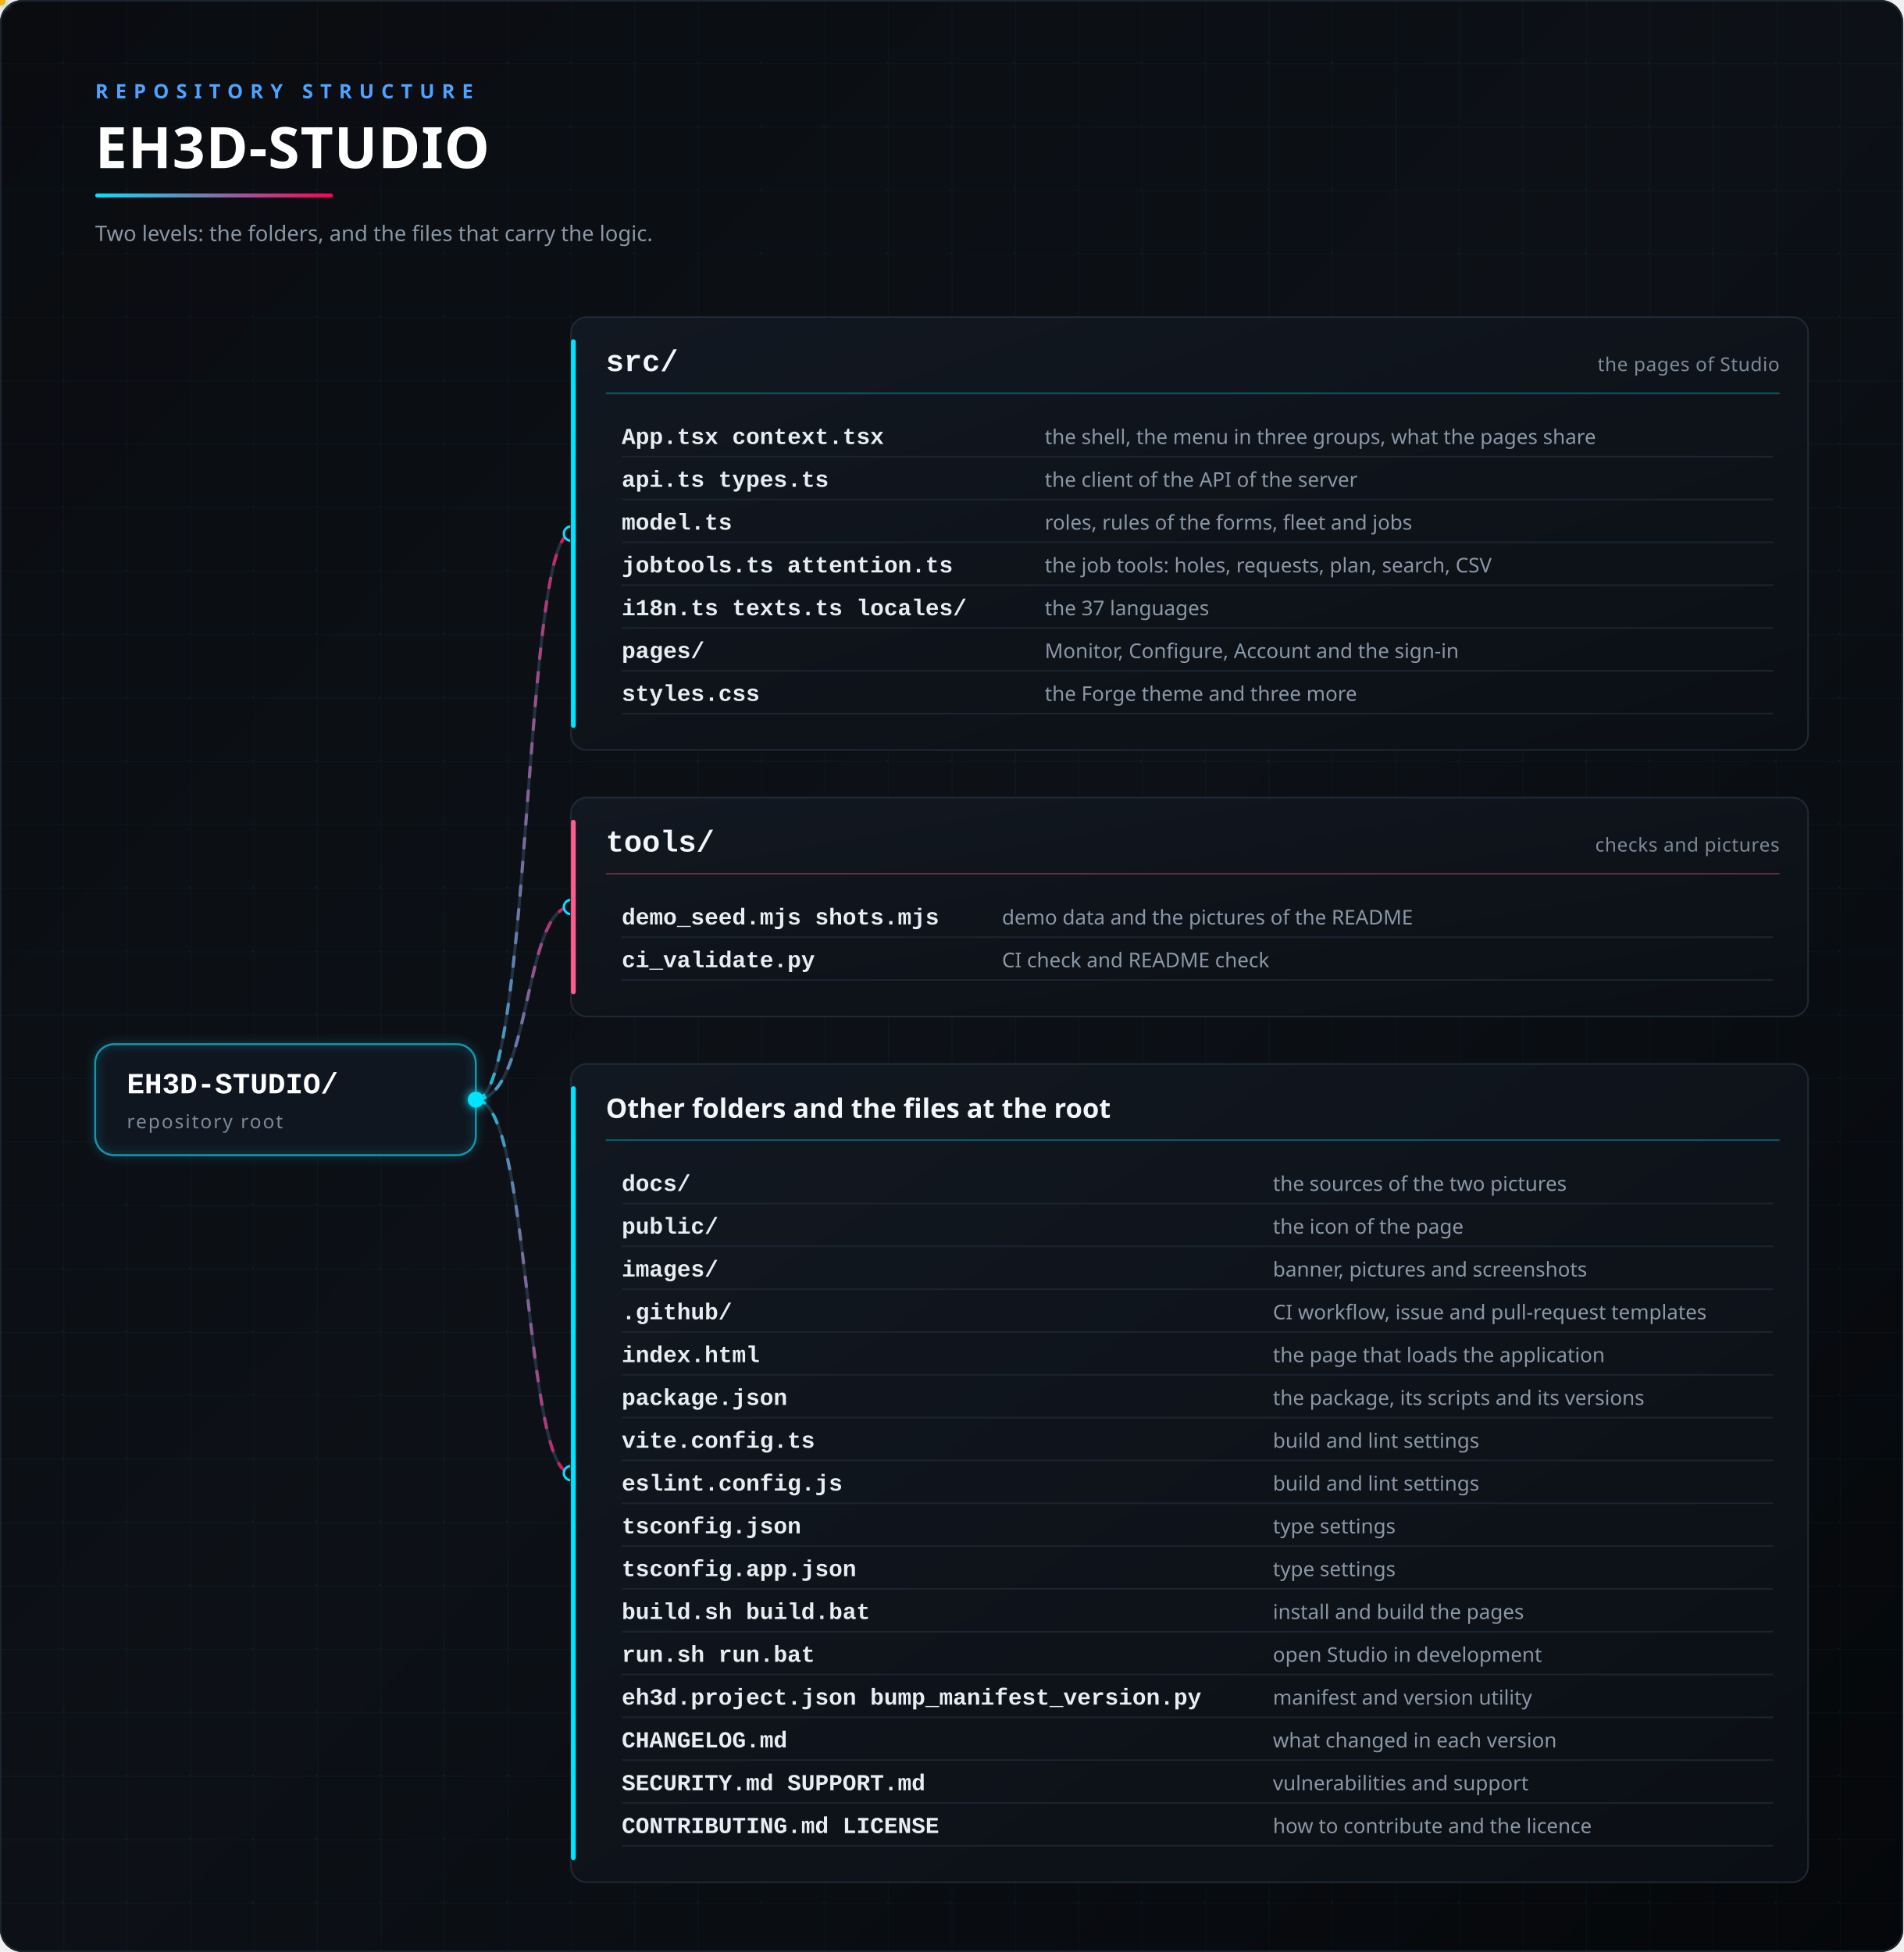
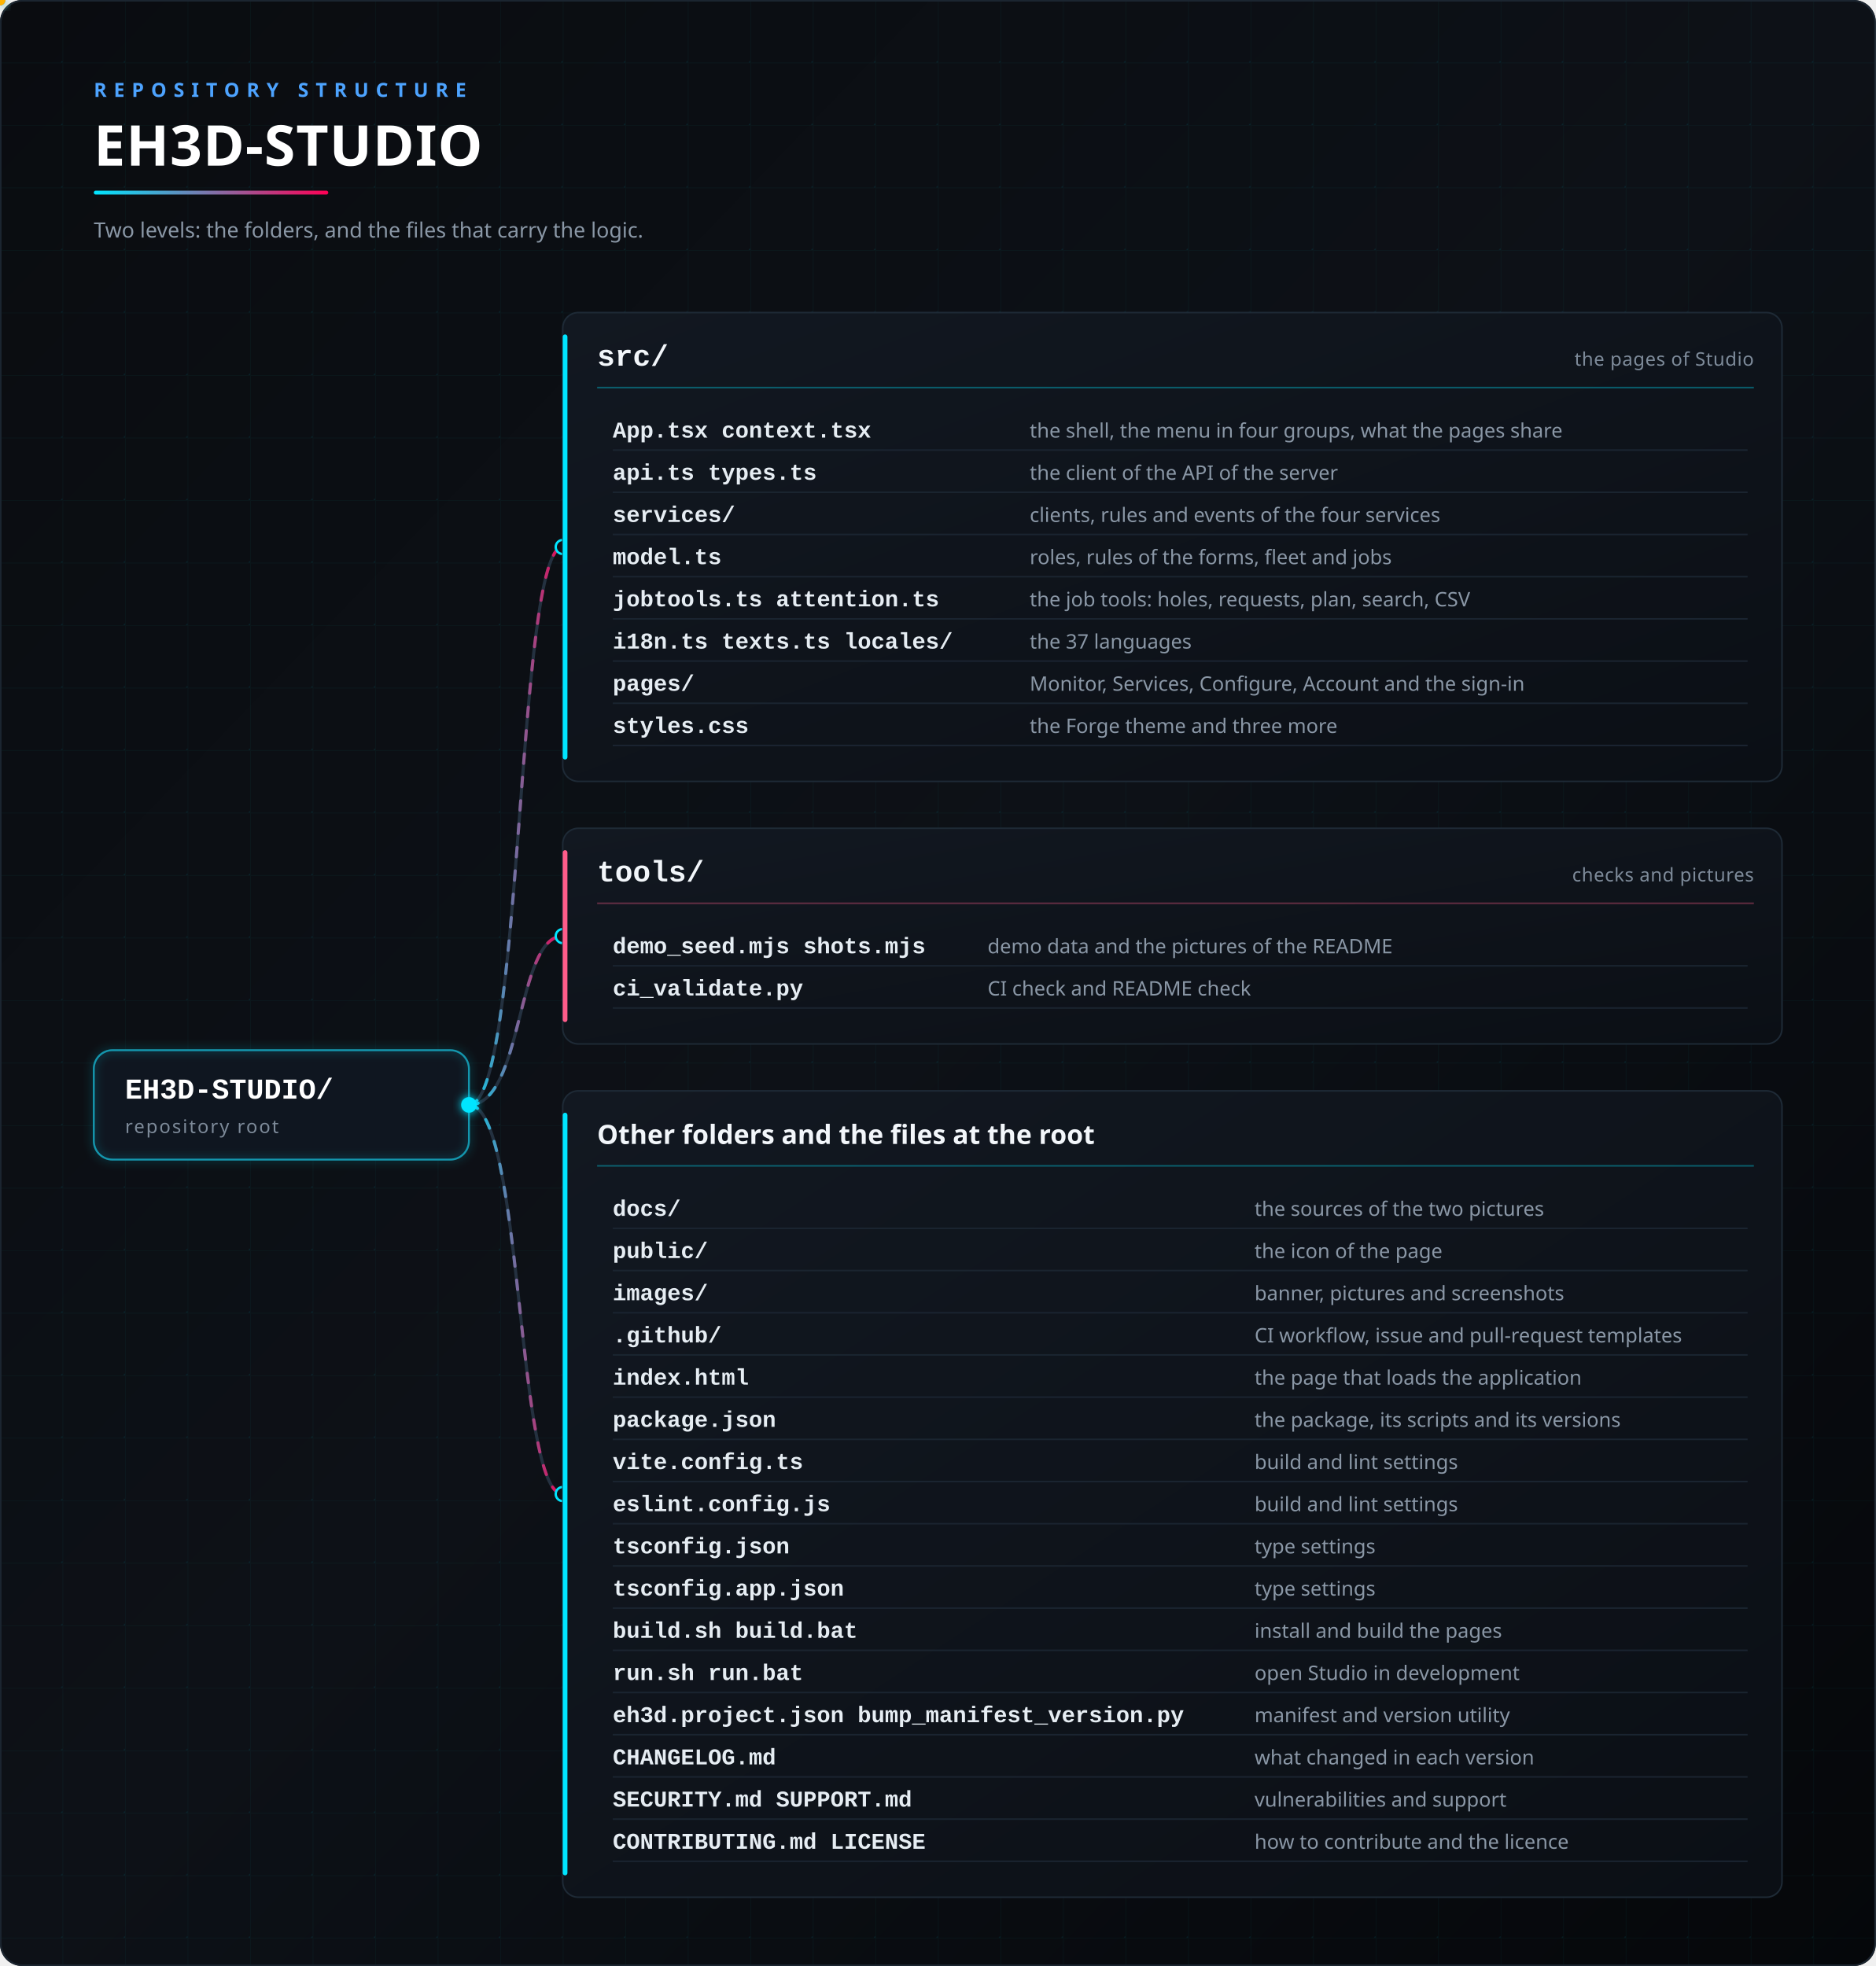
- <svg xmlns="http://www.w3.org/2000/svg" viewBox="0 0 1200 1231" width="100%" role="img" aria-labelledby="t d">
+ <svg xmlns="http://www.w3.org/2000/svg" viewBox="0 0 1200 1258" width="100%" role="img" aria-labelledby="t d">
  <defs>
    <linearGradient id="bg" x1="0" y1="0" x2="1" y2="1">
      <stop offset="0" stop-color="#0A0C10" />
      <stop offset="0.5" stop-color="#0D1117" />
      <stop offset="1" stop-color="#05070A" />
    </linearGradient>
    <linearGradient id="card" x1="0" y1="0" x2="1" y2="1">
      <stop offset="0" stop-color="#121821" />
      <stop offset="1" stop-color="#0B0F15" />
    </linearGradient>
    <linearGradient id="line" x1="0" y1="0" x2="1" y2="0">
      <stop offset="0" stop-color="#00E5FF" />
      <stop offset="1" stop-color="#FF0055" />
    </linearGradient>
    <filter id="glow" x="-50%" y="-50%" width="200%" height="200%">
      <feGaussianBlur stdDeviation="3" result="b" />
      <feMerge>
        <feMergeNode in="b" />
        <feMergeNode in="SourceGraphic" />
      </feMerge>
    </filter>
    <pattern id="grid" width="40" height="40" patternUnits="userSpaceOnUse">
      <path d="M40 0H0V40" fill="none" stroke="#00E5FF" stroke-opacity="0.035" />
      <circle cx="40" cy="40" r="1" fill="#00E5FF" fill-opacity="0.09" />
    </pattern>
  </defs>
-   <rect width="1200" height="1231" rx="14" fill="url(#bg)" />
-   <rect width="1200" height="1231" rx="14" fill="url(#grid)" />
-   <rect x="0.5" y="0.5" width="1199" height="1230" rx="14" fill="none" stroke="#1B2530" />
+   <rect width="1200" height="1258" rx="14" fill="url(#bg)" />
+   <rect width="1200" height="1258" rx="14" fill="url(#grid)" />
+   <rect x="0.5" y="0.5" width="1199" height="1257" rx="14" fill="none" stroke="#1B2530" />
  <text x="60" y="62" font-family="'Segoe UI','Noto Sans','Noto Sans CJK SC','Microsoft YaHei','Yu Gothic','Helvetica Neue',Helvetica,Arial,sans-serif" font-size="12.5" font-weight="600" fill="#4DA3FF" text-anchor="start" letter-spacing="4.5">REPOSITORY STRUCTURE</text>
  <text x="60" y="106" font-family="'Segoe UI','Noto Sans','Noto Sans CJK SC','Microsoft YaHei','Yu Gothic','Helvetica Neue',Helvetica,Arial,sans-serif" font-size="36" font-weight="700" fill="#FFFFFF" text-anchor="start" letter-spacing="0.5">EH3D-STUDIO</text>
  <rect x="60" y="122" width="150" height="2.5" rx="1.25" fill="url(#line)">
    <animate attributeName="width" values="40;150;150" keyTimes="0;0.4;1" dur="3s" repeatCount="indefinite" />
  </rect>
  <text x="60" y="152" font-family="'Segoe UI','Noto Sans','Noto Sans CJK SC','Microsoft YaHei','Yu Gothic','Helvetica Neue',Helvetica,Arial,sans-serif" font-size="13.5" font-weight="400" fill="#8A97A6" text-anchor="start">Two levels: the folders, and the files that carry the logic.</text>
-   <path id="c0" d="M300,693.5 C335,693.5 330,336.5 360,336.5" fill="none" stroke="#243140" stroke-width="2" />
-   <path d="M300,693.5 C335,693.5 330,336.5 360,336.5" fill="none" stroke="url(#line)" stroke-width="2" stroke-linecap="round" stroke-dasharray="6 9" opacity="0.9">
+   <path id="c0" d="M300,707 C335,707 330,350 360,350" fill="none" stroke="#243140" stroke-width="2" />
+   <path d="M300,707 C335,707 330,350 360,350" fill="none" stroke="url(#line)" stroke-width="2" stroke-linecap="round" stroke-dasharray="6 9" opacity="0.9">
    <animate attributeName="stroke-dashoffset" from="0" to="-30" dur="1.6s" repeatCount="indefinite" />
  </path>
-   <circle cx="360" cy="336.5" r="4.5" fill="#0D1117" stroke="#00E5FF" stroke-width="1.5" />
-   <path id="c1" d="M300,693.5 C335,693.5 330,572 360,572" fill="none" stroke="#243140" stroke-width="2" />
-   <path d="M300,693.5 C335,693.5 330,572 360,572" fill="none" stroke="url(#line)" stroke-width="2" stroke-linecap="round" stroke-dasharray="6 9" opacity="0.9">
+   <circle cx="360" cy="350" r="4.5" fill="#0D1117" stroke="#00E5FF" stroke-width="1.5" />
+   <path id="c1" d="M300,707 C335,707 330,599 360,599" fill="none" stroke="#243140" stroke-width="2" />
+   <path d="M300,707 C335,707 330,599 360,599" fill="none" stroke="url(#line)" stroke-width="2" stroke-linecap="round" stroke-dasharray="6 9" opacity="0.9">
    <animate attributeName="stroke-dashoffset" from="0" to="-30" dur="1.6s" repeatCount="indefinite" />
  </path>
-   <circle cx="360" cy="572" r="4.5" fill="#0D1117" stroke="#00E5FF" stroke-width="1.5" />
-   <path id="c2" d="M300,693.5 C335,693.5 330,929 360,929" fill="none" stroke="#243140" stroke-width="2" />
-   <path d="M300,693.5 C335,693.5 330,929 360,929" fill="none" stroke="url(#line)" stroke-width="2" stroke-linecap="round" stroke-dasharray="6 9" opacity="0.9">
+   <circle cx="360" cy="599" r="4.5" fill="#0D1117" stroke="#00E5FF" stroke-width="1.5" />
+   <path id="c2" d="M300,707 C335,707 330,956 360,956" fill="none" stroke="#243140" stroke-width="2" />
+   <path d="M300,707 C335,707 330,956 360,956" fill="none" stroke="url(#line)" stroke-width="2" stroke-linecap="round" stroke-dasharray="6 9" opacity="0.9">
    <animate attributeName="stroke-dashoffset" from="0" to="-30" dur="1.6s" repeatCount="indefinite" />
  </path>
-   <circle cx="360" cy="929" r="4.5" fill="#0D1117" stroke="#00E5FF" stroke-width="1.5" />
+   <circle cx="360" cy="956" r="4.5" fill="#0D1117" stroke="#00E5FF" stroke-width="1.5" />
  <circle r="3.5" fill="#00E5FF" filter="url(#glow)">
    <animateMotion dur="3.4s" repeatCount="indefinite">
      <mpath href="#c0" />
    </animateMotion>
  </circle>
  <circle r="3.5" fill="#4DA3FF" filter="url(#glow)">
    <animateMotion dur="4.2s" repeatCount="indefinite">
      <mpath href="#c1" />
    </animateMotion>
  </circle>
  <circle r="3.5" fill="#FFB300" filter="url(#glow)">
    <animateMotion dur="5.0s" repeatCount="indefinite">
      <mpath href="#c2" />
    </animateMotion>
  </circle>
-   <rect x="60" y="658.5" width="240" height="70" rx="12" fill="#0F1620" stroke="#2A3A4C" stroke-width="1.2" />
-   <rect x="60" y="658.5" width="240" height="70" rx="12" fill="none" stroke="#00E5FF" stroke-opacity="0.5" stroke-width="1.2" filter="url(#glow)">
+   <rect x="60" y="672" width="240" height="70" rx="12" fill="#0F1620" stroke="#2A3A4C" stroke-width="1.2" />
+   <rect x="60" y="672" width="240" height="70" rx="12" fill="none" stroke="#00E5FF" stroke-opacity="0.5" stroke-width="1.2" filter="url(#glow)">
    <animate attributeName="stroke-opacity" values="0.15;0.6;0.15" dur="3.6s" repeatCount="indefinite" />
  </rect>
-   <text x="80" y="689.5" font-family="'JetBrains Mono','Cascadia Code','SFMono-Regular',Consolas,'Liberation Mono',monospace" font-size="18.5" font-weight="700" fill="#FFFFFF" text-anchor="start">EH3D-STUDIO/</text>
-   <text x="80" y="711.5" font-family="'Segoe UI','Noto Sans','Noto Sans CJK SC','Microsoft YaHei','Yu Gothic','Helvetica Neue',Helvetica,Arial,sans-serif" font-size="12" font-weight="400" fill="#7D8A99" text-anchor="start" letter-spacing="1">repository root</text>
-   <circle cx="300" cy="693.5" r="5" fill="#00E5FF" filter="url(#glow)" />
-   <rect x="360" y="200" width="780" height="273" rx="10" fill="url(#card)" stroke="#1E2A36" stroke-width="1" />
-   <rect x="360" y="214" width="3" height="245" rx="1.5" fill="#00E5FF">
+   <text x="80" y="703" font-family="'JetBrains Mono','Cascadia Code','SFMono-Regular',Consolas,'Liberation Mono',monospace" font-size="18.5" font-weight="700" fill="#FFFFFF" text-anchor="start">EH3D-STUDIO/</text>
+   <text x="80" y="725" font-family="'Segoe UI','Noto Sans','Noto Sans CJK SC','Microsoft YaHei','Yu Gothic','Helvetica Neue',Helvetica,Arial,sans-serif" font-size="12" font-weight="400" fill="#7D8A99" text-anchor="start" letter-spacing="1">repository root</text>
+   <circle cx="300" cy="707" r="5" fill="#00E5FF" filter="url(#glow)" />
+   <rect x="360" y="200" width="780" height="300" rx="10" fill="url(#card)" stroke="#1E2A36" stroke-width="1" />
+   <rect x="360" y="214" width="3" height="272" rx="1.5" fill="#00E5FF">
    <animate attributeName="opacity" values="0.55;1;0.55" dur="4s" begin="0s" repeatCount="indefinite" />
  </rect>
  <text x="382" y="234" font-family="'JetBrains Mono','Cascadia Code','SFMono-Regular',Consolas,'Liberation Mono',monospace" font-size="19" font-weight="700" fill="#F2F6FA" text-anchor="start">src/</text>
  <text x="1122" y="234" font-family="'Segoe UI','Noto Sans','Noto Sans CJK SC','Microsoft YaHei','Yu Gothic','Helvetica Neue',Helvetica,Arial,sans-serif" font-size="12" font-weight="400" fill="#7D8A99" text-anchor="end" letter-spacing="0.3">the pages of Studio</text>
  <line x1="382" y1="248" x2="1122" y2="248" stroke="#00E5FF" stroke-opacity="0.35" stroke-width="1" />
  <text x="392" y="280" font-family="'JetBrains Mono','Cascadia Code','SFMono-Regular',Consolas,'Liberation Mono',monospace" font-size="14.5" font-weight="600" fill="#E6EDF3" text-anchor="start">App.tsx  context.tsx</text>
-   <text x="658.73" y="280" font-family="'Segoe UI','Noto Sans','Noto Sans CJK SC','Microsoft YaHei','Yu Gothic','Helvetica Neue',Helvetica,Arial,sans-serif" font-size="12.8" font-weight="400" fill="#8A97A6" text-anchor="start">the shell, the menu in three groups, what the pages share</text>
+   <text x="658.73" y="280" font-family="'Segoe UI','Noto Sans','Noto Sans CJK SC','Microsoft YaHei','Yu Gothic','Helvetica Neue',Helvetica,Arial,sans-serif" font-size="12.8" font-weight="400" fill="#8A97A6" text-anchor="start">the shell, the menu in four groups, what the pages share</text>
  <line x1="392" y1="288" x2="1118" y2="288" stroke="#1A2430" stroke-width="1" />
  <text x="392" y="307" font-family="'JetBrains Mono','Cascadia Code','SFMono-Regular',Consolas,'Liberation Mono',monospace" font-size="14.5" font-weight="600" fill="#E6EDF3" text-anchor="start">api.ts  types.ts</text>
  <text x="658.73" y="307" font-family="'Segoe UI','Noto Sans','Noto Sans CJK SC','Microsoft YaHei','Yu Gothic','Helvetica Neue',Helvetica,Arial,sans-serif" font-size="12.8" font-weight="400" fill="#8A97A6" text-anchor="start">the client of the API of the server</text>
  <line x1="392" y1="315" x2="1118" y2="315" stroke="#1A2430" stroke-width="1" />
-   <text x="392" y="334" font-family="'JetBrains Mono','Cascadia Code','SFMono-Regular',Consolas,'Liberation Mono',monospace" font-size="14.5" font-weight="600" fill="#E6EDF3" text-anchor="start">model.ts</text>
-   <text x="658.73" y="334" font-family="'Segoe UI','Noto Sans','Noto Sans CJK SC','Microsoft YaHei','Yu Gothic','Helvetica Neue',Helvetica,Arial,sans-serif" font-size="12.8" font-weight="400" fill="#8A97A6" text-anchor="start">roles, rules of the forms, fleet and jobs</text>
+   <text x="392" y="334" font-family="'JetBrains Mono','Cascadia Code','SFMono-Regular',Consolas,'Liberation Mono',monospace" font-size="14.5" font-weight="600" fill="#E6EDF3" text-anchor="start">services/</text>
+   <text x="658.73" y="334" font-family="'Segoe UI','Noto Sans','Noto Sans CJK SC','Microsoft YaHei','Yu Gothic','Helvetica Neue',Helvetica,Arial,sans-serif" font-size="12.8" font-weight="400" fill="#8A97A6" text-anchor="start">clients, rules and events of the four services</text>
  <line x1="392" y1="342" x2="1118" y2="342" stroke="#1A2430" stroke-width="1" />
-   <text x="392" y="361" font-family="'JetBrains Mono','Cascadia Code','SFMono-Regular',Consolas,'Liberation Mono',monospace" font-size="14.5" font-weight="600" fill="#E6EDF3" text-anchor="start">jobtools.ts  attention.ts</text>
-   <text x="658.73" y="361" font-family="'Segoe UI','Noto Sans','Noto Sans CJK SC','Microsoft YaHei','Yu Gothic','Helvetica Neue',Helvetica,Arial,sans-serif" font-size="12.8" font-weight="400" fill="#8A97A6" text-anchor="start">the job tools: holes, requests, plan, search, CSV</text>
+   <text x="392" y="361" font-family="'JetBrains Mono','Cascadia Code','SFMono-Regular',Consolas,'Liberation Mono',monospace" font-size="14.5" font-weight="600" fill="#E6EDF3" text-anchor="start">model.ts</text>
+   <text x="658.73" y="361" font-family="'Segoe UI','Noto Sans','Noto Sans CJK SC','Microsoft YaHei','Yu Gothic','Helvetica Neue',Helvetica,Arial,sans-serif" font-size="12.8" font-weight="400" fill="#8A97A6" text-anchor="start">roles, rules of the forms, fleet and jobs</text>
  <line x1="392" y1="369" x2="1118" y2="369" stroke="#1A2430" stroke-width="1" />
-   <text x="392" y="388" font-family="'JetBrains Mono','Cascadia Code','SFMono-Regular',Consolas,'Liberation Mono',monospace" font-size="14.5" font-weight="600" fill="#E6EDF3" text-anchor="start">i18n.ts  texts.ts  locales/</text>
-   <text x="658.73" y="388" font-family="'Segoe UI','Noto Sans','Noto Sans CJK SC','Microsoft YaHei','Yu Gothic','Helvetica Neue',Helvetica,Arial,sans-serif" font-size="12.8" font-weight="400" fill="#8A97A6" text-anchor="start">the 37 languages</text>
+   <text x="392" y="388" font-family="'JetBrains Mono','Cascadia Code','SFMono-Regular',Consolas,'Liberation Mono',monospace" font-size="14.5" font-weight="600" fill="#E6EDF3" text-anchor="start">jobtools.ts  attention.ts</text>
+   <text x="658.73" y="388" font-family="'Segoe UI','Noto Sans','Noto Sans CJK SC','Microsoft YaHei','Yu Gothic','Helvetica Neue',Helvetica,Arial,sans-serif" font-size="12.8" font-weight="400" fill="#8A97A6" text-anchor="start">the job tools: holes, requests, plan, search, CSV</text>
  <line x1="392" y1="396" x2="1118" y2="396" stroke="#1A2430" stroke-width="1" />
-   <text x="392" y="415" font-family="'JetBrains Mono','Cascadia Code','SFMono-Regular',Consolas,'Liberation Mono',monospace" font-size="14.5" font-weight="600" fill="#E6EDF3" text-anchor="start">pages/</text>
-   <text x="658.73" y="415" font-family="'Segoe UI','Noto Sans','Noto Sans CJK SC','Microsoft YaHei','Yu Gothic','Helvetica Neue',Helvetica,Arial,sans-serif" font-size="12.8" font-weight="400" fill="#8A97A6" text-anchor="start">Monitor, Configure, Account and the sign-in</text>
+   <text x="392" y="415" font-family="'JetBrains Mono','Cascadia Code','SFMono-Regular',Consolas,'Liberation Mono',monospace" font-size="14.5" font-weight="600" fill="#E6EDF3" text-anchor="start">i18n.ts  texts.ts  locales/</text>
+   <text x="658.73" y="415" font-family="'Segoe UI','Noto Sans','Noto Sans CJK SC','Microsoft YaHei','Yu Gothic','Helvetica Neue',Helvetica,Arial,sans-serif" font-size="12.8" font-weight="400" fill="#8A97A6" text-anchor="start">the 37 languages</text>
  <line x1="392" y1="423" x2="1118" y2="423" stroke="#1A2430" stroke-width="1" />
-   <text x="392" y="442" font-family="'JetBrains Mono','Cascadia Code','SFMono-Regular',Consolas,'Liberation Mono',monospace" font-size="14.5" font-weight="600" fill="#E6EDF3" text-anchor="start">styles.css</text>
-   <text x="658.73" y="442" font-family="'Segoe UI','Noto Sans','Noto Sans CJK SC','Microsoft YaHei','Yu Gothic','Helvetica Neue',Helvetica,Arial,sans-serif" font-size="12.8" font-weight="400" fill="#8A97A6" text-anchor="start">the Forge theme and three more</text>
+   <text x="392" y="442" font-family="'JetBrains Mono','Cascadia Code','SFMono-Regular',Consolas,'Liberation Mono',monospace" font-size="14.5" font-weight="600" fill="#E6EDF3" text-anchor="start">pages/</text>
+   <text x="658.73" y="442" font-family="'Segoe UI','Noto Sans','Noto Sans CJK SC','Microsoft YaHei','Yu Gothic','Helvetica Neue',Helvetica,Arial,sans-serif" font-size="12.8" font-weight="400" fill="#8A97A6" text-anchor="start">Monitor, Services, Configure, Account and the sign-in</text>
  <line x1="392" y1="450" x2="1118" y2="450" stroke="#1A2430" stroke-width="1" />
-   <rect x="360" y="503" width="780" height="138" rx="10" fill="url(#card)" stroke="#1E2A36" stroke-width="1" />
-   <rect x="360" y="517" width="3" height="110" rx="1.5" fill="#FF5C8A">
+   <text x="392" y="469" font-family="'JetBrains Mono','Cascadia Code','SFMono-Regular',Consolas,'Liberation Mono',monospace" font-size="14.5" font-weight="600" fill="#E6EDF3" text-anchor="start">styles.css</text>
+   <text x="658.73" y="469" font-family="'Segoe UI','Noto Sans','Noto Sans CJK SC','Microsoft YaHei','Yu Gothic','Helvetica Neue',Helvetica,Arial,sans-serif" font-size="12.8" font-weight="400" fill="#8A97A6" text-anchor="start">the Forge theme and three more</text>
+   <line x1="392" y1="477" x2="1118" y2="477" stroke="#1A2430" stroke-width="1" />
+   <rect x="360" y="530" width="780" height="138" rx="10" fill="url(#card)" stroke="#1E2A36" stroke-width="1" />
+   <rect x="360" y="544" width="3" height="110" rx="1.5" fill="#FF5C8A">
    <animate attributeName="opacity" values="0.55;1;0.55" dur="4s" begin="0.6s" repeatCount="indefinite" />
  </rect>
-   <text x="382" y="537" font-family="'JetBrains Mono','Cascadia Code','SFMono-Regular',Consolas,'Liberation Mono',monospace" font-size="19" font-weight="700" fill="#F2F6FA" text-anchor="start">tools/</text>
-   <text x="1122" y="537" font-family="'Segoe UI','Noto Sans','Noto Sans CJK SC','Microsoft YaHei','Yu Gothic','Helvetica Neue',Helvetica,Arial,sans-serif" font-size="12" font-weight="400" fill="#7D8A99" text-anchor="end" letter-spacing="0.3">checks and pictures</text>
-   <line x1="382" y1="551" x2="1122" y2="551" stroke="#FF5C8A" stroke-opacity="0.35" stroke-width="1" />
-   <text x="392" y="583" font-family="'JetBrains Mono','Cascadia Code','SFMono-Regular',Consolas,'Liberation Mono',monospace" font-size="14.5" font-weight="600" fill="#E6EDF3" text-anchor="start">demo_seed.mjs  shots.mjs</text>
-   <text x="631.76" y="583" font-family="'Segoe UI','Noto Sans','Noto Sans CJK SC','Microsoft YaHei','Yu Gothic','Helvetica Neue',Helvetica,Arial,sans-serif" font-size="12.8" font-weight="400" fill="#8A97A6" text-anchor="start">demo data and the pictures of the README</text>
-   <line x1="392" y1="591" x2="1118" y2="591" stroke="#1A2430" stroke-width="1" />
-   <text x="392" y="610" font-family="'JetBrains Mono','Cascadia Code','SFMono-Regular',Consolas,'Liberation Mono',monospace" font-size="14.5" font-weight="600" fill="#E6EDF3" text-anchor="start">ci_validate.py</text>
-   <text x="631.76" y="610" font-family="'Segoe UI','Noto Sans','Noto Sans CJK SC','Microsoft YaHei','Yu Gothic','Helvetica Neue',Helvetica,Arial,sans-serif" font-size="12.8" font-weight="400" fill="#8A97A6" text-anchor="start">CI check and README check</text>
+   <text x="382" y="564" font-family="'JetBrains Mono','Cascadia Code','SFMono-Regular',Consolas,'Liberation Mono',monospace" font-size="19" font-weight="700" fill="#F2F6FA" text-anchor="start">tools/</text>
+   <text x="1122" y="564" font-family="'Segoe UI','Noto Sans','Noto Sans CJK SC','Microsoft YaHei','Yu Gothic','Helvetica Neue',Helvetica,Arial,sans-serif" font-size="12" font-weight="400" fill="#7D8A99" text-anchor="end" letter-spacing="0.3">checks and pictures</text>
+   <line x1="382" y1="578" x2="1122" y2="578" stroke="#FF5C8A" stroke-opacity="0.35" stroke-width="1" />
+   <text x="392" y="610" font-family="'JetBrains Mono','Cascadia Code','SFMono-Regular',Consolas,'Liberation Mono',monospace" font-size="14.5" font-weight="600" fill="#E6EDF3" text-anchor="start">demo_seed.mjs  shots.mjs</text>
+   <text x="631.76" y="610" font-family="'Segoe UI','Noto Sans','Noto Sans CJK SC','Microsoft YaHei','Yu Gothic','Helvetica Neue',Helvetica,Arial,sans-serif" font-size="12.8" font-weight="400" fill="#8A97A6" text-anchor="start">demo data and the pictures of the README</text>
  <line x1="392" y1="618" x2="1118" y2="618" stroke="#1A2430" stroke-width="1" />
-   <rect x="360" y="671" width="780" height="516" rx="10" fill="url(#card)" stroke="#1E2A36" stroke-width="1" />
-   <rect x="360" y="685" width="3" height="488" rx="1.5" fill="#00E5FF">
+   <text x="392" y="637" font-family="'JetBrains Mono','Cascadia Code','SFMono-Regular',Consolas,'Liberation Mono',monospace" font-size="14.5" font-weight="600" fill="#E6EDF3" text-anchor="start">ci_validate.py</text>
+   <text x="631.76" y="637" font-family="'Segoe UI','Noto Sans','Noto Sans CJK SC','Microsoft YaHei','Yu Gothic','Helvetica Neue',Helvetica,Arial,sans-serif" font-size="12.8" font-weight="400" fill="#8A97A6" text-anchor="start">CI check and README check</text>
+   <line x1="392" y1="645" x2="1118" y2="645" stroke="#1A2430" stroke-width="1" />
+   <rect x="360" y="698" width="780" height="516" rx="10" fill="url(#card)" stroke="#1E2A36" stroke-width="1" />
+   <rect x="360" y="712" width="3" height="488" rx="1.5" fill="#00E5FF">
    <animate attributeName="opacity" values="0.55;1;0.55" dur="4s" begin="1.2s" repeatCount="indefinite" />
  </rect>
-   <text x="382" y="705" font-family="'Segoe UI','Noto Sans','Noto Sans CJK SC','Microsoft YaHei','Yu Gothic','Helvetica Neue',Helvetica,Arial,sans-serif" font-size="17" font-weight="700" fill="#F2F6FA" text-anchor="start">Other folders and the files at the root</text>
-   <line x1="382" y1="719" x2="1122" y2="719" stroke="#00E5FF" stroke-opacity="0.35" stroke-width="1" />
-   <text x="392" y="751" font-family="'JetBrains Mono','Cascadia Code','SFMono-Regular',Consolas,'Liberation Mono',monospace" font-size="14.5" font-weight="600" fill="#E6EDF3" text-anchor="start">docs/</text>
-   <text x="802.57" y="751" font-family="'Segoe UI','Noto Sans','Noto Sans CJK SC','Microsoft YaHei','Yu Gothic','Helvetica Neue',Helvetica,Arial,sans-serif" font-size="12.8" font-weight="400" fill="#8A97A6" text-anchor="start">the sources of the two pictures</text>
-   <line x1="392" y1="759" x2="1118" y2="759" stroke="#1A2430" stroke-width="1" />
-   <text x="392" y="778" font-family="'JetBrains Mono','Cascadia Code','SFMono-Regular',Consolas,'Liberation Mono',monospace" font-size="14.5" font-weight="600" fill="#E6EDF3" text-anchor="start">public/</text>
-   <text x="802.57" y="778" font-family="'Segoe UI','Noto Sans','Noto Sans CJK SC','Microsoft YaHei','Yu Gothic','Helvetica Neue',Helvetica,Arial,sans-serif" font-size="12.8" font-weight="400" fill="#8A97A6" text-anchor="start">the icon of the page</text>
+   <text x="382" y="732" font-family="'Segoe UI','Noto Sans','Noto Sans CJK SC','Microsoft YaHei','Yu Gothic','Helvetica Neue',Helvetica,Arial,sans-serif" font-size="17" font-weight="700" fill="#F2F6FA" text-anchor="start">Other folders and the files at the root</text>
+   <line x1="382" y1="746" x2="1122" y2="746" stroke="#00E5FF" stroke-opacity="0.35" stroke-width="1" />
+   <text x="392" y="778" font-family="'JetBrains Mono','Cascadia Code','SFMono-Regular',Consolas,'Liberation Mono',monospace" font-size="14.5" font-weight="600" fill="#E6EDF3" text-anchor="start">docs/</text>
+   <text x="802.57" y="778" font-family="'Segoe UI','Noto Sans','Noto Sans CJK SC','Microsoft YaHei','Yu Gothic','Helvetica Neue',Helvetica,Arial,sans-serif" font-size="12.8" font-weight="400" fill="#8A97A6" text-anchor="start">the sources of the two pictures</text>
  <line x1="392" y1="786" x2="1118" y2="786" stroke="#1A2430" stroke-width="1" />
-   <text x="392" y="805" font-family="'JetBrains Mono','Cascadia Code','SFMono-Regular',Consolas,'Liberation Mono',monospace" font-size="14.5" font-weight="600" fill="#E6EDF3" text-anchor="start">images/</text>
-   <text x="802.57" y="805" font-family="'Segoe UI','Noto Sans','Noto Sans CJK SC','Microsoft YaHei','Yu Gothic','Helvetica Neue',Helvetica,Arial,sans-serif" font-size="12.8" font-weight="400" fill="#8A97A6" text-anchor="start">banner, pictures and screenshots</text>
+   <text x="392" y="805" font-family="'JetBrains Mono','Cascadia Code','SFMono-Regular',Consolas,'Liberation Mono',monospace" font-size="14.5" font-weight="600" fill="#E6EDF3" text-anchor="start">public/</text>
+   <text x="802.57" y="805" font-family="'Segoe UI','Noto Sans','Noto Sans CJK SC','Microsoft YaHei','Yu Gothic','Helvetica Neue',Helvetica,Arial,sans-serif" font-size="12.8" font-weight="400" fill="#8A97A6" text-anchor="start">the icon of the page</text>
  <line x1="392" y1="813" x2="1118" y2="813" stroke="#1A2430" stroke-width="1" />
-   <text x="392" y="832" font-family="'JetBrains Mono','Cascadia Code','SFMono-Regular',Consolas,'Liberation Mono',monospace" font-size="14.5" font-weight="600" fill="#E6EDF3" text-anchor="start">.github/</text>
-   <text x="802.57" y="832" font-family="'Segoe UI','Noto Sans','Noto Sans CJK SC','Microsoft YaHei','Yu Gothic','Helvetica Neue',Helvetica,Arial,sans-serif" font-size="12.8" font-weight="400" fill="#8A97A6" text-anchor="start">CI workflow, issue and pull-request templates</text>
+   <text x="392" y="832" font-family="'JetBrains Mono','Cascadia Code','SFMono-Regular',Consolas,'Liberation Mono',monospace" font-size="14.5" font-weight="600" fill="#E6EDF3" text-anchor="start">images/</text>
+   <text x="802.57" y="832" font-family="'Segoe UI','Noto Sans','Noto Sans CJK SC','Microsoft YaHei','Yu Gothic','Helvetica Neue',Helvetica,Arial,sans-serif" font-size="12.8" font-weight="400" fill="#8A97A6" text-anchor="start">banner, pictures and screenshots</text>
  <line x1="392" y1="840" x2="1118" y2="840" stroke="#1A2430" stroke-width="1" />
-   <text x="392" y="859" font-family="'JetBrains Mono','Cascadia Code','SFMono-Regular',Consolas,'Liberation Mono',monospace" font-size="14.5" font-weight="600" fill="#E6EDF3" text-anchor="start">index.html</text>
-   <text x="802.57" y="859" font-family="'Segoe UI','Noto Sans','Noto Sans CJK SC','Microsoft YaHei','Yu Gothic','Helvetica Neue',Helvetica,Arial,sans-serif" font-size="12.8" font-weight="400" fill="#8A97A6" text-anchor="start">the page that loads the application</text>
+   <text x="392" y="859" font-family="'JetBrains Mono','Cascadia Code','SFMono-Regular',Consolas,'Liberation Mono',monospace" font-size="14.5" font-weight="600" fill="#E6EDF3" text-anchor="start">.github/</text>
+   <text x="802.57" y="859" font-family="'Segoe UI','Noto Sans','Noto Sans CJK SC','Microsoft YaHei','Yu Gothic','Helvetica Neue',Helvetica,Arial,sans-serif" font-size="12.8" font-weight="400" fill="#8A97A6" text-anchor="start">CI workflow, issue and pull-request templates</text>
  <line x1="392" y1="867" x2="1118" y2="867" stroke="#1A2430" stroke-width="1" />
-   <text x="392" y="886" font-family="'JetBrains Mono','Cascadia Code','SFMono-Regular',Consolas,'Liberation Mono',monospace" font-size="14.5" font-weight="600" fill="#E6EDF3" text-anchor="start">package.json</text>
-   <text x="802.57" y="886" font-family="'Segoe UI','Noto Sans','Noto Sans CJK SC','Microsoft YaHei','Yu Gothic','Helvetica Neue',Helvetica,Arial,sans-serif" font-size="12.8" font-weight="400" fill="#8A97A6" text-anchor="start">the package, its scripts and its versions</text>
+   <text x="392" y="886" font-family="'JetBrains Mono','Cascadia Code','SFMono-Regular',Consolas,'Liberation Mono',monospace" font-size="14.5" font-weight="600" fill="#E6EDF3" text-anchor="start">index.html</text>
+   <text x="802.57" y="886" font-family="'Segoe UI','Noto Sans','Noto Sans CJK SC','Microsoft YaHei','Yu Gothic','Helvetica Neue',Helvetica,Arial,sans-serif" font-size="12.8" font-weight="400" fill="#8A97A6" text-anchor="start">the page that loads the application</text>
  <line x1="392" y1="894" x2="1118" y2="894" stroke="#1A2430" stroke-width="1" />
-   <text x="392" y="913" font-family="'JetBrains Mono','Cascadia Code','SFMono-Regular',Consolas,'Liberation Mono',monospace" font-size="14.5" font-weight="600" fill="#E6EDF3" text-anchor="start">vite.config.ts</text>
-   <text x="802.57" y="913" font-family="'Segoe UI','Noto Sans','Noto Sans CJK SC','Microsoft YaHei','Yu Gothic','Helvetica Neue',Helvetica,Arial,sans-serif" font-size="12.8" font-weight="400" fill="#8A97A6" text-anchor="start">build and lint settings</text>
+   <text x="392" y="913" font-family="'JetBrains Mono','Cascadia Code','SFMono-Regular',Consolas,'Liberation Mono',monospace" font-size="14.5" font-weight="600" fill="#E6EDF3" text-anchor="start">package.json</text>
+   <text x="802.57" y="913" font-family="'Segoe UI','Noto Sans','Noto Sans CJK SC','Microsoft YaHei','Yu Gothic','Helvetica Neue',Helvetica,Arial,sans-serif" font-size="12.8" font-weight="400" fill="#8A97A6" text-anchor="start">the package, its scripts and its versions</text>
  <line x1="392" y1="921" x2="1118" y2="921" stroke="#1A2430" stroke-width="1" />
-   <text x="392" y="940" font-family="'JetBrains Mono','Cascadia Code','SFMono-Regular',Consolas,'Liberation Mono',monospace" font-size="14.5" font-weight="600" fill="#E6EDF3" text-anchor="start">eslint.config.js</text>
+   <text x="392" y="940" font-family="'JetBrains Mono','Cascadia Code','SFMono-Regular',Consolas,'Liberation Mono',monospace" font-size="14.5" font-weight="600" fill="#E6EDF3" text-anchor="start">vite.config.ts</text>
  <text x="802.57" y="940" font-family="'Segoe UI','Noto Sans','Noto Sans CJK SC','Microsoft YaHei','Yu Gothic','Helvetica Neue',Helvetica,Arial,sans-serif" font-size="12.8" font-weight="400" fill="#8A97A6" text-anchor="start">build and lint settings</text>
  <line x1="392" y1="948" x2="1118" y2="948" stroke="#1A2430" stroke-width="1" />
-   <text x="392" y="967" font-family="'JetBrains Mono','Cascadia Code','SFMono-Regular',Consolas,'Liberation Mono',monospace" font-size="14.5" font-weight="600" fill="#E6EDF3" text-anchor="start">tsconfig.json</text>
-   <text x="802.57" y="967" font-family="'Segoe UI','Noto Sans','Noto Sans CJK SC','Microsoft YaHei','Yu Gothic','Helvetica Neue',Helvetica,Arial,sans-serif" font-size="12.8" font-weight="400" fill="#8A97A6" text-anchor="start">type settings</text>
+   <text x="392" y="967" font-family="'JetBrains Mono','Cascadia Code','SFMono-Regular',Consolas,'Liberation Mono',monospace" font-size="14.5" font-weight="600" fill="#E6EDF3" text-anchor="start">eslint.config.js</text>
+   <text x="802.57" y="967" font-family="'Segoe UI','Noto Sans','Noto Sans CJK SC','Microsoft YaHei','Yu Gothic','Helvetica Neue',Helvetica,Arial,sans-serif" font-size="12.8" font-weight="400" fill="#8A97A6" text-anchor="start">build and lint settings</text>
  <line x1="392" y1="975" x2="1118" y2="975" stroke="#1A2430" stroke-width="1" />
-   <text x="392" y="994" font-family="'JetBrains Mono','Cascadia Code','SFMono-Regular',Consolas,'Liberation Mono',monospace" font-size="14.5" font-weight="600" fill="#E6EDF3" text-anchor="start">tsconfig.app.json</text>
+   <text x="392" y="994" font-family="'JetBrains Mono','Cascadia Code','SFMono-Regular',Consolas,'Liberation Mono',monospace" font-size="14.5" font-weight="600" fill="#E6EDF3" text-anchor="start">tsconfig.json</text>
  <text x="802.57" y="994" font-family="'Segoe UI','Noto Sans','Noto Sans CJK SC','Microsoft YaHei','Yu Gothic','Helvetica Neue',Helvetica,Arial,sans-serif" font-size="12.8" font-weight="400" fill="#8A97A6" text-anchor="start">type settings</text>
  <line x1="392" y1="1002" x2="1118" y2="1002" stroke="#1A2430" stroke-width="1" />
-   <text x="392" y="1021" font-family="'JetBrains Mono','Cascadia Code','SFMono-Regular',Consolas,'Liberation Mono',monospace" font-size="14.5" font-weight="600" fill="#E6EDF3" text-anchor="start">build.sh  build.bat</text>
-   <text x="802.57" y="1021" font-family="'Segoe UI','Noto Sans','Noto Sans CJK SC','Microsoft YaHei','Yu Gothic','Helvetica Neue',Helvetica,Arial,sans-serif" font-size="12.8" font-weight="400" fill="#8A97A6" text-anchor="start">install and build the pages</text>
+   <text x="392" y="1021" font-family="'JetBrains Mono','Cascadia Code','SFMono-Regular',Consolas,'Liberation Mono',monospace" font-size="14.5" font-weight="600" fill="#E6EDF3" text-anchor="start">tsconfig.app.json</text>
+   <text x="802.57" y="1021" font-family="'Segoe UI','Noto Sans','Noto Sans CJK SC','Microsoft YaHei','Yu Gothic','Helvetica Neue',Helvetica,Arial,sans-serif" font-size="12.8" font-weight="400" fill="#8A97A6" text-anchor="start">type settings</text>
  <line x1="392" y1="1029" x2="1118" y2="1029" stroke="#1A2430" stroke-width="1" />
-   <text x="392" y="1048" font-family="'JetBrains Mono','Cascadia Code','SFMono-Regular',Consolas,'Liberation Mono',monospace" font-size="14.5" font-weight="600" fill="#E6EDF3" text-anchor="start">run.sh  run.bat</text>
-   <text x="802.57" y="1048" font-family="'Segoe UI','Noto Sans','Noto Sans CJK SC','Microsoft YaHei','Yu Gothic','Helvetica Neue',Helvetica,Arial,sans-serif" font-size="12.8" font-weight="400" fill="#8A97A6" text-anchor="start">open Studio in development</text>
+   <text x="392" y="1048" font-family="'JetBrains Mono','Cascadia Code','SFMono-Regular',Consolas,'Liberation Mono',monospace" font-size="14.5" font-weight="600" fill="#E6EDF3" text-anchor="start">build.sh  build.bat</text>
+   <text x="802.57" y="1048" font-family="'Segoe UI','Noto Sans','Noto Sans CJK SC','Microsoft YaHei','Yu Gothic','Helvetica Neue',Helvetica,Arial,sans-serif" font-size="12.8" font-weight="400" fill="#8A97A6" text-anchor="start">install and build the pages</text>
  <line x1="392" y1="1056" x2="1118" y2="1056" stroke="#1A2430" stroke-width="1" />
-   <text x="392" y="1075" font-family="'JetBrains Mono','Cascadia Code','SFMono-Regular',Consolas,'Liberation Mono',monospace" font-size="14.5" font-weight="600" fill="#E6EDF3" text-anchor="start">eh3d.project.json  bump_manifest_version.py</text>
-   <text x="802.57" y="1075" font-family="'Segoe UI','Noto Sans','Noto Sans CJK SC','Microsoft YaHei','Yu Gothic','Helvetica Neue',Helvetica,Arial,sans-serif" font-size="12.8" font-weight="400" fill="#8A97A6" text-anchor="start">manifest and version utility</text>
+   <text x="392" y="1075" font-family="'JetBrains Mono','Cascadia Code','SFMono-Regular',Consolas,'Liberation Mono',monospace" font-size="14.5" font-weight="600" fill="#E6EDF3" text-anchor="start">run.sh  run.bat</text>
+   <text x="802.57" y="1075" font-family="'Segoe UI','Noto Sans','Noto Sans CJK SC','Microsoft YaHei','Yu Gothic','Helvetica Neue',Helvetica,Arial,sans-serif" font-size="12.8" font-weight="400" fill="#8A97A6" text-anchor="start">open Studio in development</text>
  <line x1="392" y1="1083" x2="1118" y2="1083" stroke="#1A2430" stroke-width="1" />
-   <text x="392" y="1102" font-family="'JetBrains Mono','Cascadia Code','SFMono-Regular',Consolas,'Liberation Mono',monospace" font-size="14.5" font-weight="600" fill="#E6EDF3" text-anchor="start">CHANGELOG.md</text>
-   <text x="802.57" y="1102" font-family="'Segoe UI','Noto Sans','Noto Sans CJK SC','Microsoft YaHei','Yu Gothic','Helvetica Neue',Helvetica,Arial,sans-serif" font-size="12.8" font-weight="400" fill="#8A97A6" text-anchor="start">what changed in each version</text>
+   <text x="392" y="1102" font-family="'JetBrains Mono','Cascadia Code','SFMono-Regular',Consolas,'Liberation Mono',monospace" font-size="14.5" font-weight="600" fill="#E6EDF3" text-anchor="start">eh3d.project.json  bump_manifest_version.py</text>
+   <text x="802.57" y="1102" font-family="'Segoe UI','Noto Sans','Noto Sans CJK SC','Microsoft YaHei','Yu Gothic','Helvetica Neue',Helvetica,Arial,sans-serif" font-size="12.8" font-weight="400" fill="#8A97A6" text-anchor="start">manifest and version utility</text>
  <line x1="392" y1="1110" x2="1118" y2="1110" stroke="#1A2430" stroke-width="1" />
-   <text x="392" y="1129" font-family="'JetBrains Mono','Cascadia Code','SFMono-Regular',Consolas,'Liberation Mono',monospace" font-size="14.5" font-weight="600" fill="#E6EDF3" text-anchor="start">SECURITY.md  SUPPORT.md</text>
-   <text x="802.57" y="1129" font-family="'Segoe UI','Noto Sans','Noto Sans CJK SC','Microsoft YaHei','Yu Gothic','Helvetica Neue',Helvetica,Arial,sans-serif" font-size="12.8" font-weight="400" fill="#8A97A6" text-anchor="start">vulnerabilities and support</text>
+   <text x="392" y="1129" font-family="'JetBrains Mono','Cascadia Code','SFMono-Regular',Consolas,'Liberation Mono',monospace" font-size="14.5" font-weight="600" fill="#E6EDF3" text-anchor="start">CHANGELOG.md</text>
+   <text x="802.57" y="1129" font-family="'Segoe UI','Noto Sans','Noto Sans CJK SC','Microsoft YaHei','Yu Gothic','Helvetica Neue',Helvetica,Arial,sans-serif" font-size="12.8" font-weight="400" fill="#8A97A6" text-anchor="start">what changed in each version</text>
  <line x1="392" y1="1137" x2="1118" y2="1137" stroke="#1A2430" stroke-width="1" />
-   <text x="392" y="1156" font-family="'JetBrains Mono','Cascadia Code','SFMono-Regular',Consolas,'Liberation Mono',monospace" font-size="14.5" font-weight="600" fill="#E6EDF3" text-anchor="start">CONTRIBUTING.md  LICENSE</text>
-   <text x="802.57" y="1156" font-family="'Segoe UI','Noto Sans','Noto Sans CJK SC','Microsoft YaHei','Yu Gothic','Helvetica Neue',Helvetica,Arial,sans-serif" font-size="12.8" font-weight="400" fill="#8A97A6" text-anchor="start">how to contribute and the licence</text>
+   <text x="392" y="1156" font-family="'JetBrains Mono','Cascadia Code','SFMono-Regular',Consolas,'Liberation Mono',monospace" font-size="14.5" font-weight="600" fill="#E6EDF3" text-anchor="start">SECURITY.md  SUPPORT.md</text>
+   <text x="802.57" y="1156" font-family="'Segoe UI','Noto Sans','Noto Sans CJK SC','Microsoft YaHei','Yu Gothic','Helvetica Neue',Helvetica,Arial,sans-serif" font-size="12.8" font-weight="400" fill="#8A97A6" text-anchor="start">vulnerabilities and support</text>
  <line x1="392" y1="1164" x2="1118" y2="1164" stroke="#1A2430" stroke-width="1" />
+   <text x="392" y="1183" font-family="'JetBrains Mono','Cascadia Code','SFMono-Regular',Consolas,'Liberation Mono',monospace" font-size="14.5" font-weight="600" fill="#E6EDF3" text-anchor="start">CONTRIBUTING.md  LICENSE</text>
+   <text x="802.57" y="1183" font-family="'Segoe UI','Noto Sans','Noto Sans CJK SC','Microsoft YaHei','Yu Gothic','Helvetica Neue',Helvetica,Arial,sans-serif" font-size="12.8" font-weight="400" fill="#8A97A6" text-anchor="start">how to contribute and the licence</text>
+   <line x1="392" y1="1191" x2="1118" y2="1191" stroke="#1A2430" stroke-width="1" />
</svg>
